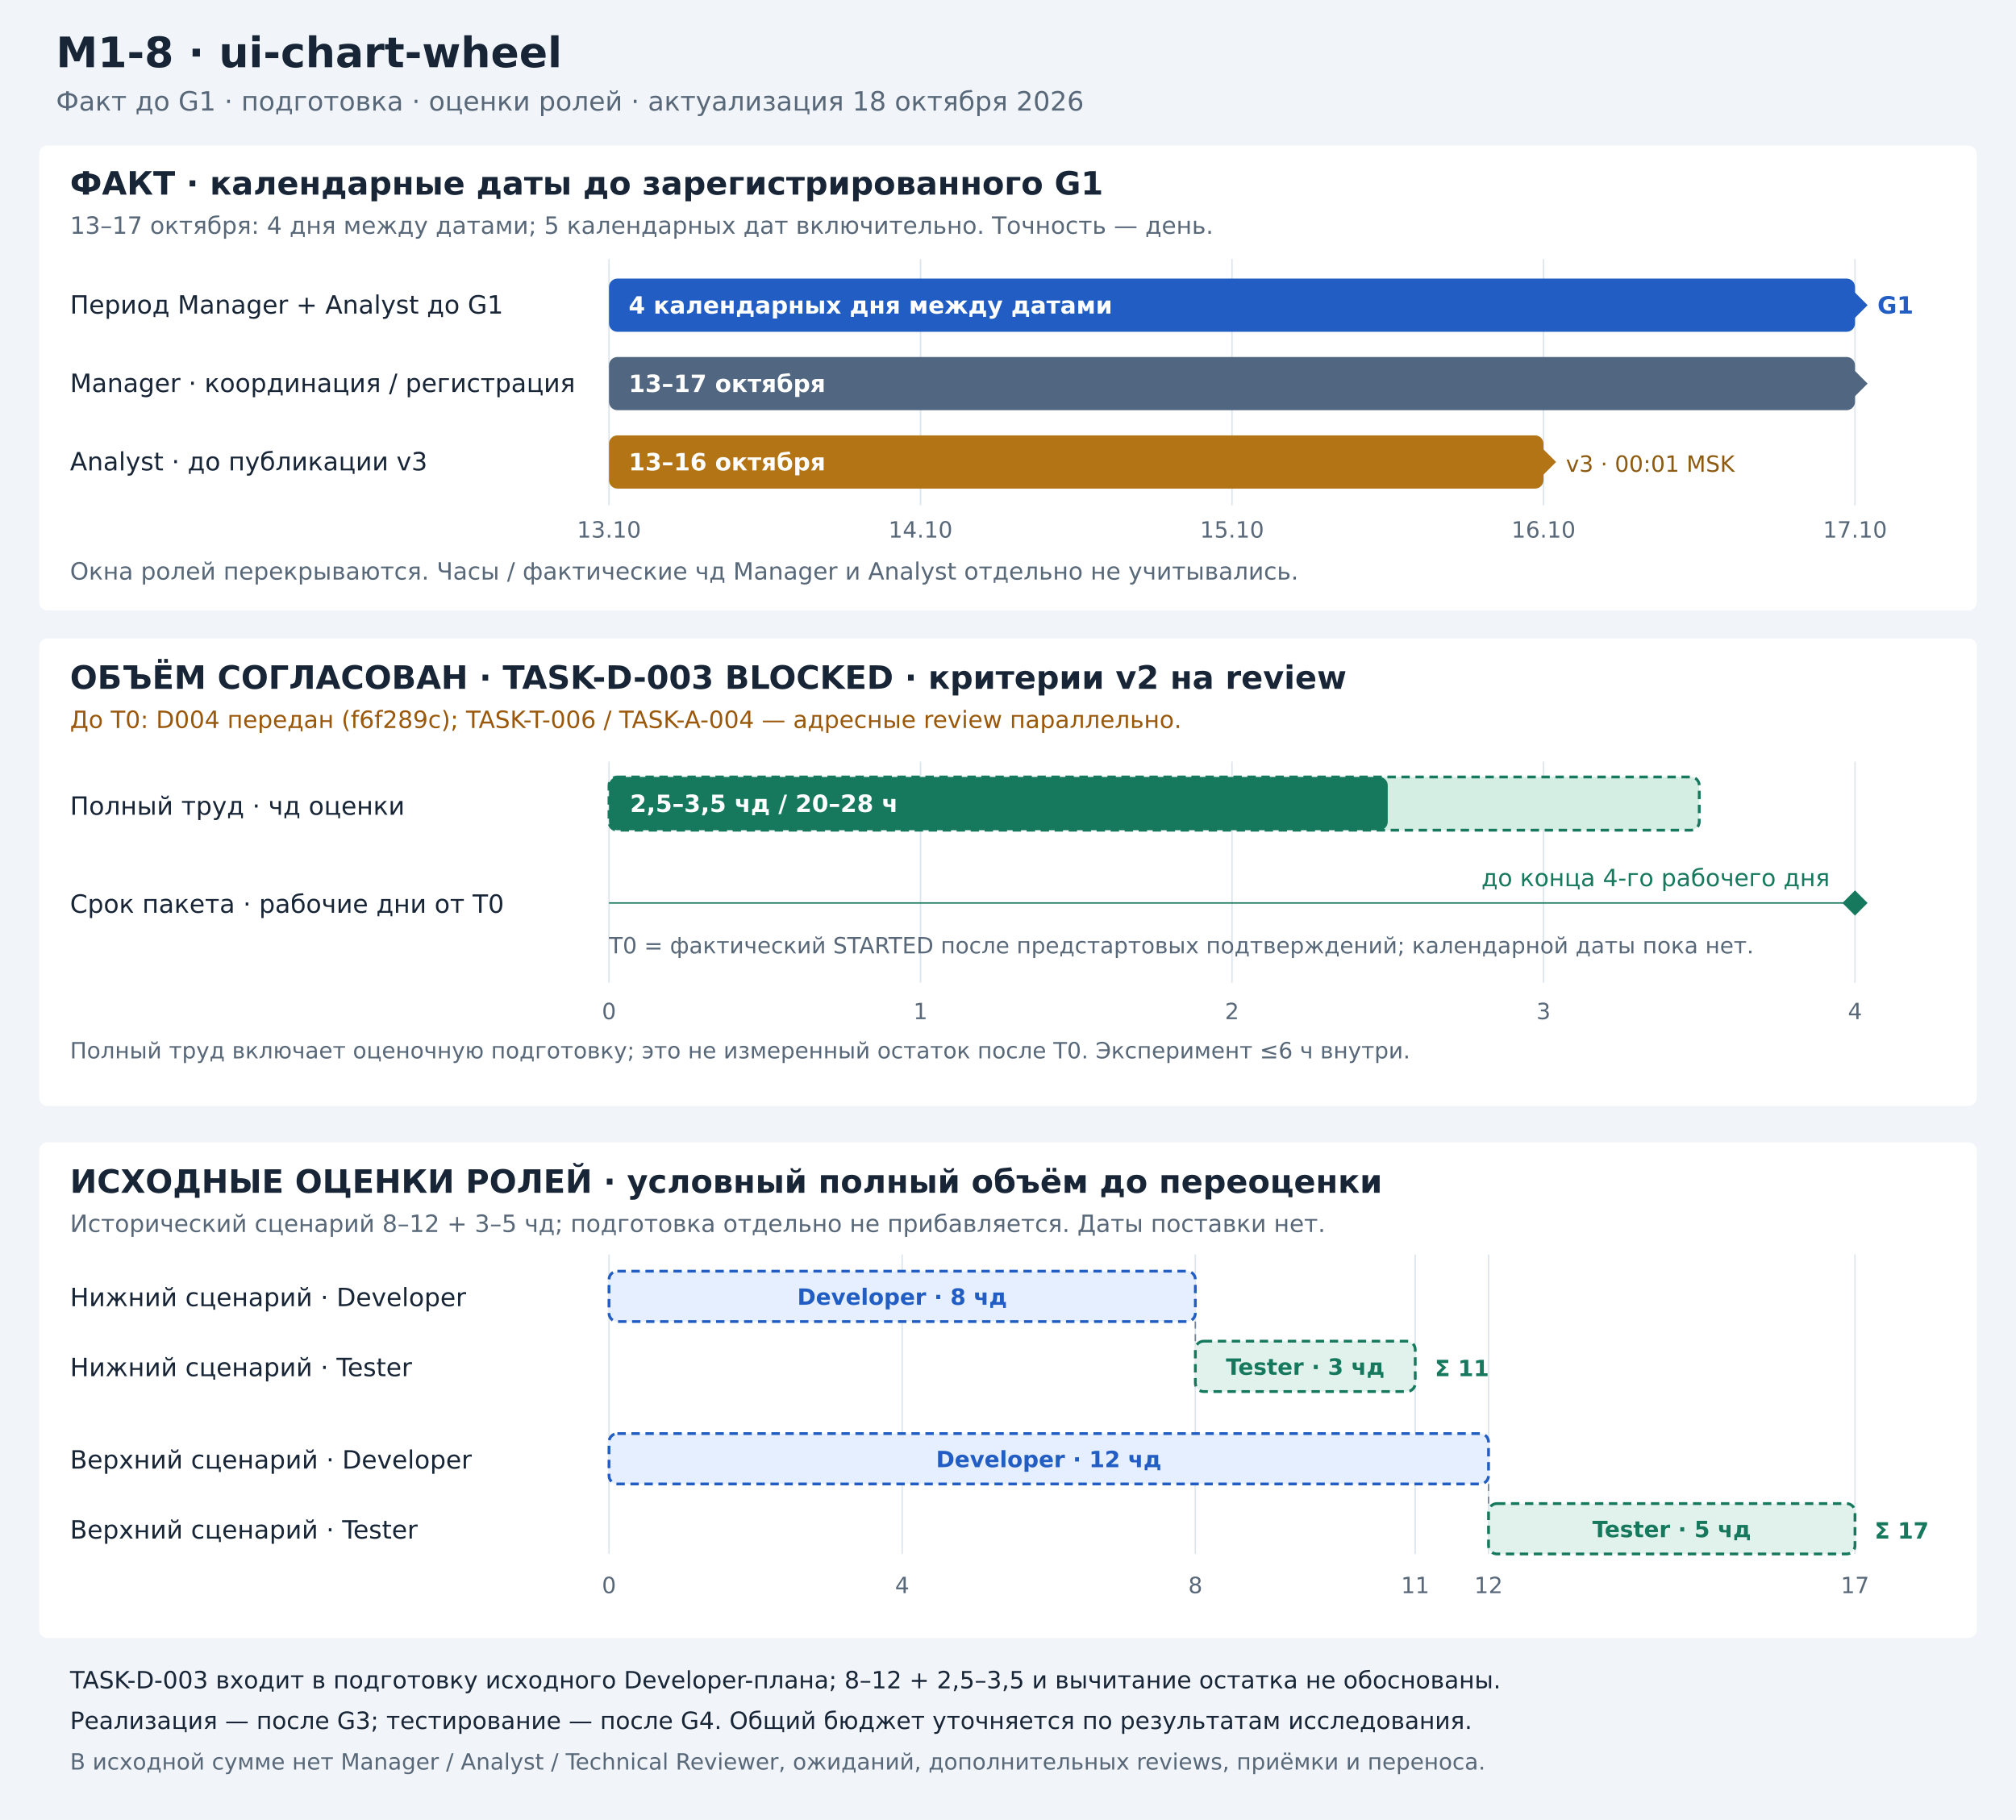
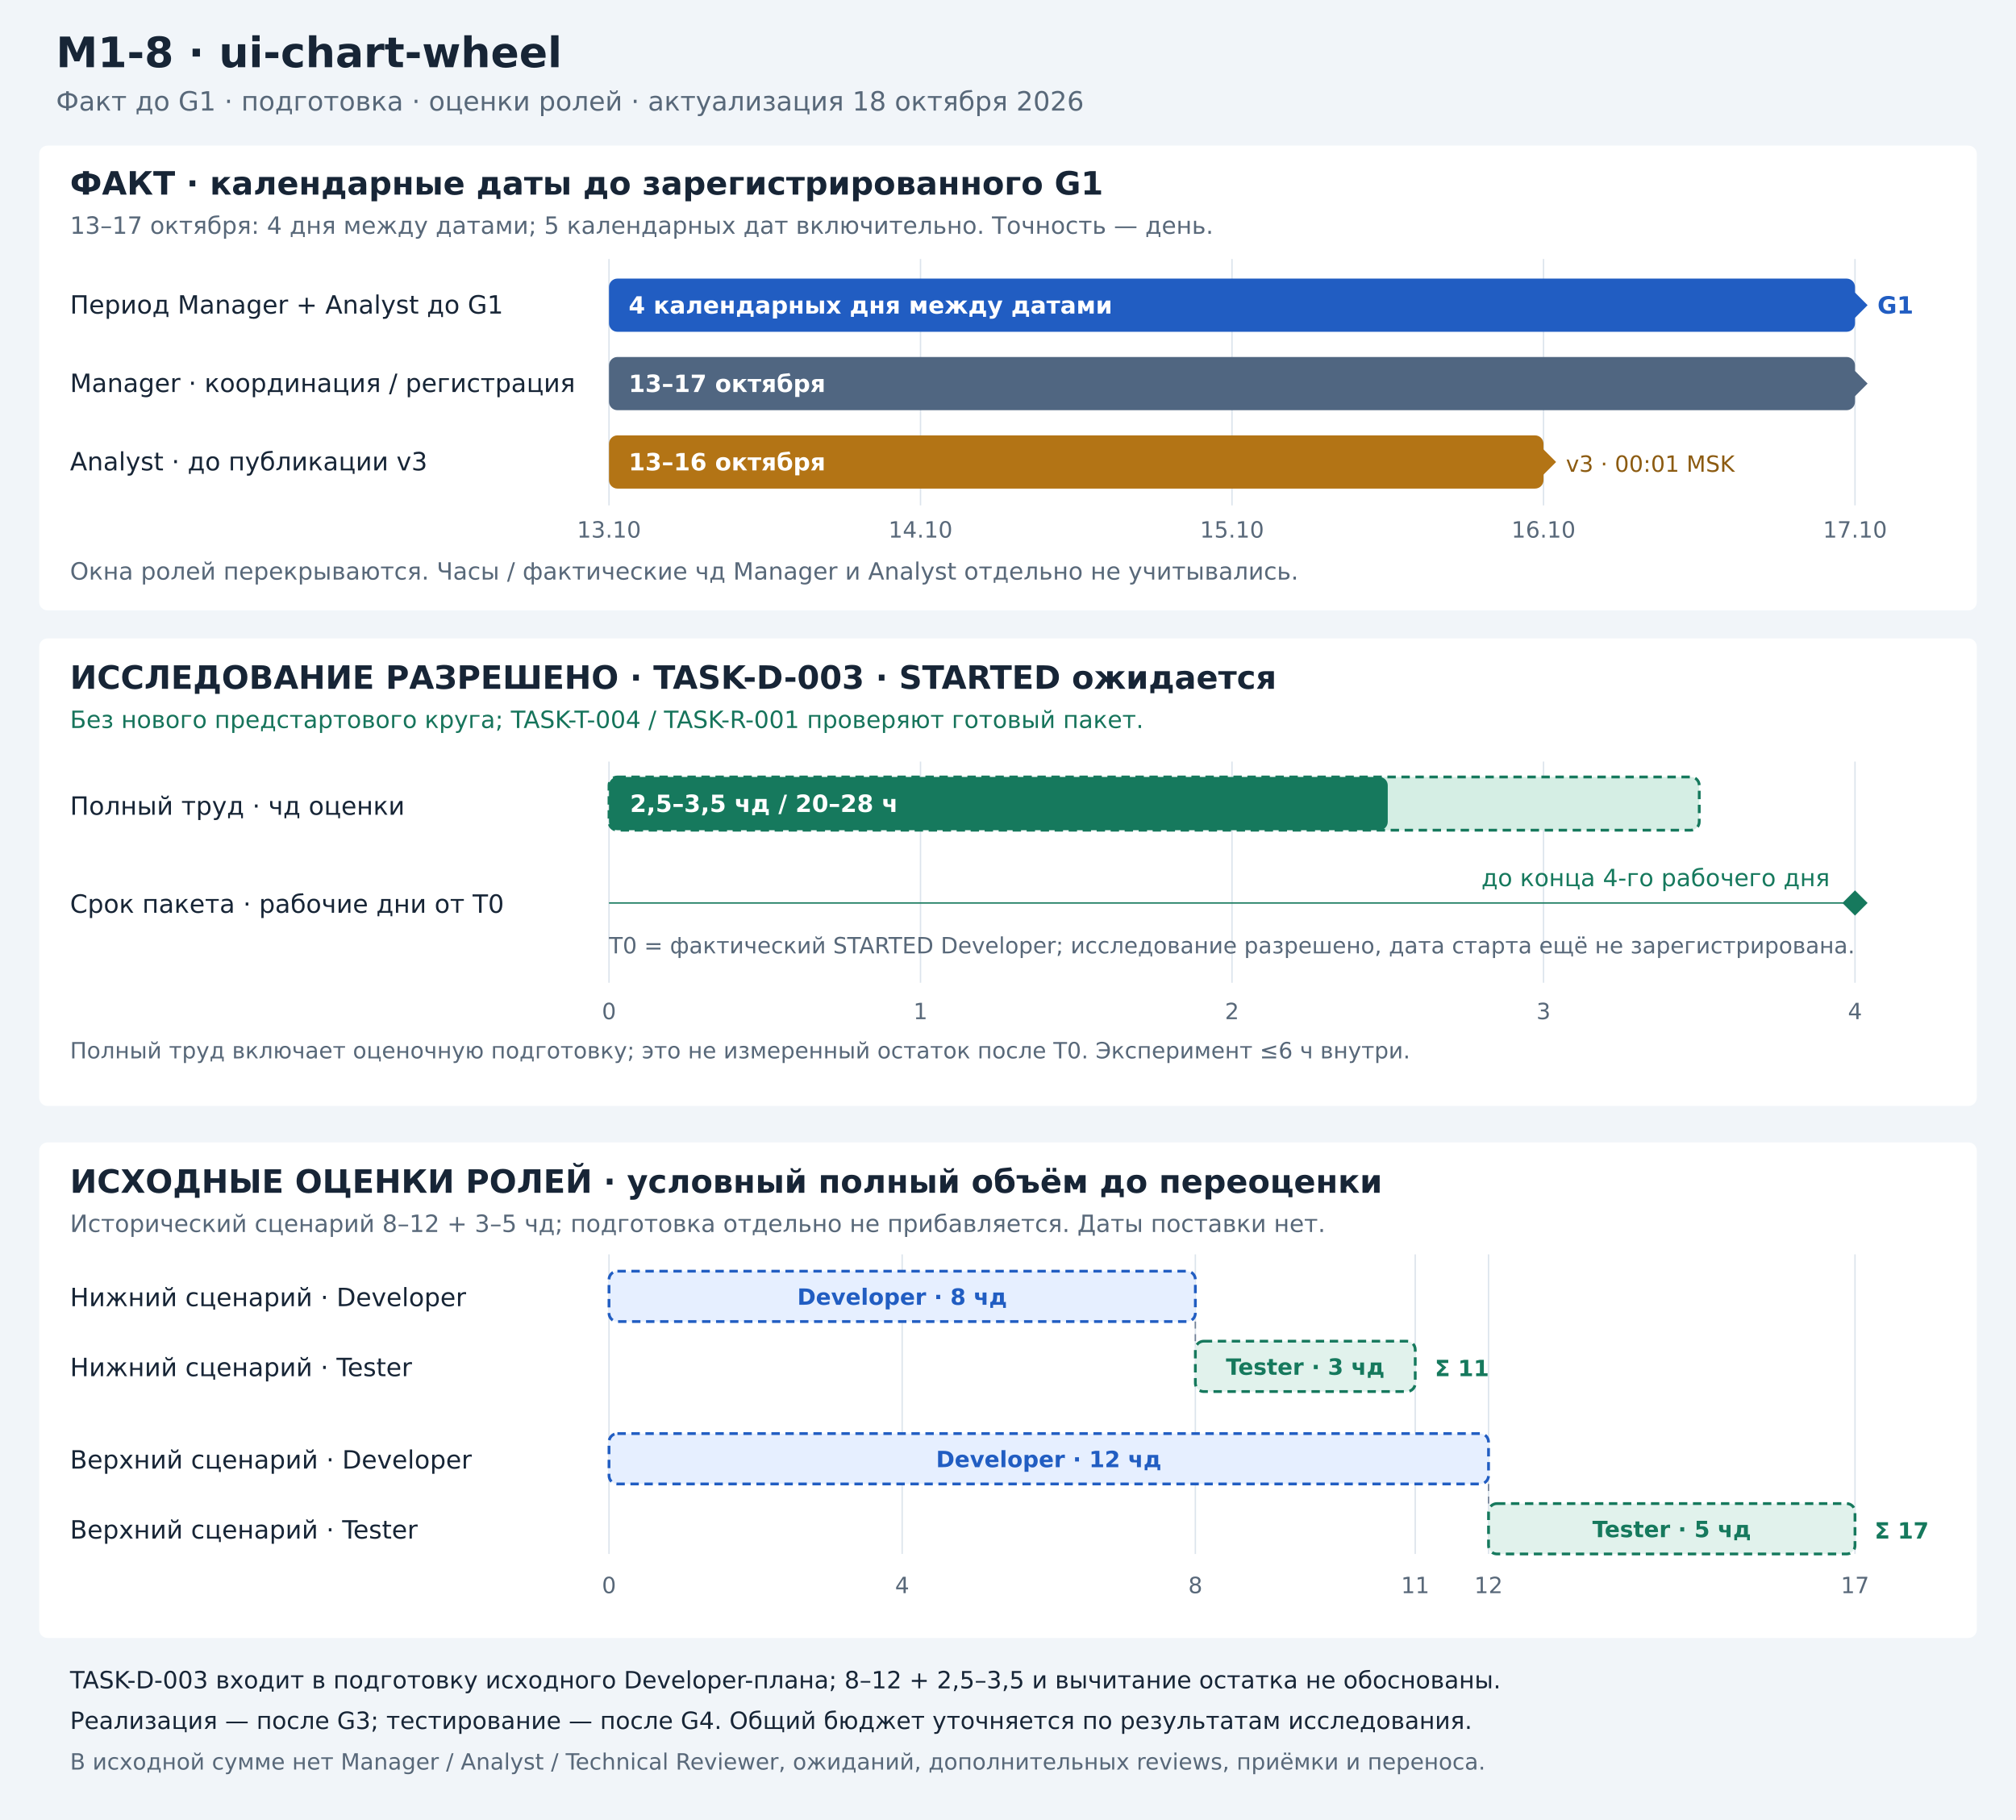
<svg xmlns="http://www.w3.org/2000/svg" width="1440" height="1300" viewBox="0 0 1440 1300" role="img" aria-labelledby="title desc">
  <style>text{font-family:"Segoe UI","DejaVu Sans",sans-serif;fill:#172536} .muted{fill:#586879} .small{font-size:16px} .label{font-size:18px} .section{font-size:23px;font-weight:650} .grid{stroke:#dce4ec;stroke-width:1} .estimate{stroke:#215dc2;stroke-dasharray:6 4;stroke-width:2}</style>
  <rect width="1440" height="1300" fill="#f1f5f9" />
  <text x="40" y="48" font-size="30" font-weight="700">M1-8 · ui-chart-wheel</text>
  <text x="40" y="79" font-size="19" style="fill:#586879">Факт до G1 · подготовка · оценки ролей · актуализация 18 октября 2026</text>
  <rect x="28.00" y="104.00" width="1384.00" height="332.00" rx="6" fill="#ffffff" />
  <text x="50" y="139" font-size="23" font-weight="650">ФАКТ · календарные даты до зарегистрированного G1</text>
  <text x="50" y="167" font-size="17" style="fill:#586879">13–17 октября: 4 дня между датами; 5 календарных дат включительно. Точность — день.</text>
  <line x1="435.00" y1="185.00" x2="435.00" y2="361.00" stroke="#dce4ec" />
  <text x="435.0" y="384" font-size="16" style="fill:#586879" text-anchor="middle">13.10</text>
  <line x1="657.50" y1="185.00" x2="657.50" y2="361.00" stroke="#dce4ec" />
  <text x="657.5" y="384" font-size="16" style="fill:#586879" text-anchor="middle">14.10</text>
  <line x1="880.00" y1="185.00" x2="880.00" y2="361.00" stroke="#dce4ec" />
  <text x="880.0" y="384" font-size="16" style="fill:#586879" text-anchor="middle">15.10</text>
  <line x1="1102.50" y1="185.00" x2="1102.50" y2="361.00" stroke="#dce4ec" />
  <text x="1102.5" y="384" font-size="16" style="fill:#586879" text-anchor="middle">16.10</text>
  <line x1="1325.00" y1="185.00" x2="1325.00" y2="361.00" stroke="#dce4ec" />
  <text x="1325.0" y="384" font-size="16" style="fill:#586879" text-anchor="middle">17.10</text>
  <text x="50" y="224" font-size="18">Период Manager + Analyst до G1</text>
  <rect x="435.00" y="199.00" width="890.00" height="38.00" rx="6" fill="#215dc2" />
  <text x="449.0" y="224" font-size="17" style="fill:#ffffff" font-weight="600">4 календарных дня между датами</text>
  <path d="M1325.00,209 l9,9 l-9,9 l-9,-9 z" fill="#215dc2" />
  <text x="50" y="280" font-size="18">Manager · координация / регистрация</text>
  <rect x="435.00" y="255.00" width="890.00" height="38.00" rx="6" fill="#506681" />
  <text x="449.0" y="280" font-size="17" style="fill:#ffffff" font-weight="600">13–17 октября</text>
  <path d="M1325.00,265 l9,9 l-9,9 l-9,-9 z" fill="#506681" />
  <text x="50" y="336" font-size="18">Analyst · до публикации v3</text>
  <rect x="435.00" y="311.00" width="667.50" height="38.00" rx="6" fill="#b37415" />
  <text x="449.0" y="336" font-size="17" style="fill:#ffffff" font-weight="600">13–16 октября</text>
  <path d="M1102.50,321 l9,9 l-9,9 l-9,-9 z" fill="#b37415" />
  <text x="1341.0" y="224" font-size="17" style="fill:#215dc2" font-weight="700">G1</text>
  <text x="1118.5" y="337" font-size="16" style="fill:#8c5b11">v3 · 00:01 MSK</text>
  <text x="50" y="414" font-size="17" style="fill:#586879">Окна ролей перекрываются. Часы / фактические чд Manager и Analyst отдельно не учитывались.</text>
  <rect x="28.00" y="456.00" width="1384.00" height="334.00" rx="6" fill="#ffffff" />
-   <text x="50" y="492" font-size="23" font-weight="650">ОБЪЁМ СОГЛАСОВАН · TASK-D-003 BLOCKED · критерии v2 на review</text>
-   <text x="50" y="520" font-size="17" style="fill:#9a580b">До T0: D004 передан (f6f289c); TASK-T-006 / TASK-A-004 — адресные review параллельно.</text>
+   <text x="50" y="492" font-size="23" font-weight="650">ИССЛЕДОВАНИЕ РАЗРЕШЕНО · TASK-D-003 · STARTED ожидается</text>
+   <text x="50" y="520" font-size="17" style="fill:#16745b">Без нового предстартового круга; TASK-T-004 / TASK-R-001 проверяют готовый пакет.</text>
  <line x1="435.00" y1="544.00" x2="435.00" y2="702.00" stroke="#dce4ec" />
  <text x="435.0" y="728" font-size="16" style="fill:#586879" text-anchor="middle">0</text>
  <line x1="657.50" y1="544.00" x2="657.50" y2="702.00" stroke="#dce4ec" />
  <text x="657.5" y="728" font-size="16" style="fill:#586879" text-anchor="middle">1</text>
  <line x1="880.00" y1="544.00" x2="880.00" y2="702.00" stroke="#dce4ec" />
  <text x="880.0" y="728" font-size="16" style="fill:#586879" text-anchor="middle">2</text>
  <line x1="1102.50" y1="544.00" x2="1102.50" y2="702.00" stroke="#dce4ec" />
  <text x="1102.5" y="728" font-size="16" style="fill:#586879" text-anchor="middle">3</text>
  <line x1="1325.00" y1="544.00" x2="1325.00" y2="702.00" stroke="#dce4ec" />
  <text x="1325.0" y="728" font-size="16" style="fill:#586879" text-anchor="middle">4</text>
  <text x="50" y="582" font-size="18">Полный труд · чд оценки</text>
  <rect x="435.00" y="555.00" width="778.75" height="38.00" rx="6" fill="#d5eee4" stroke="#16795d" stroke-width="2" stroke-dasharray="6 4" />
  <rect x="435.00" y="555.00" width="556.25" height="38.00" rx="6" fill="#16795d" />
  <text x="450.0" y="580" font-size="17" style="fill:#ffffff" font-weight="650">2,5–3,5 чд / 20–28 ч</text>
  <text x="50" y="652" font-size="18">Срок пакета · рабочие дни от T0</text>
  <line x1="435.00" y1="645.00" x2="1325.00" y2="645.00" stroke="#16795d" />
  <path d="M1325.00,636 l9,9 l-9,9 l-9,-9 z" fill="#16795d" />
  <text x="1307.0" y="633" font-size="17" style="fill:#16795d" text-anchor="end">до конца 4-го рабочего дня</text>
-   <text x="435.0" y="681" font-size="16" style="fill:#586879">T0 = фактический STARTED после предстартовых подтверждений; календарной даты пока нет.</text>
+   <text x="435.0" y="681" font-size="16" style="fill:#586879">T0 = фактический STARTED Developer; исследование разрешено, дата старта ещё не зарегистрирована.</text>
  <text x="50" y="756" font-size="16" style="fill:#586879">Полный труд включает оценочную подготовку; это не измеренный остаток после T0. Эксперимент ≤6 ч внутри.</text>
  <rect x="28.00" y="816.00" width="1384.00" height="354.00" rx="6" fill="#ffffff" />
  <text x="50" y="852" font-size="23" font-weight="650">ИСХОДНЫЕ ОЦЕНКИ РОЛЕЙ · условный полный объём до переоценки</text>
  <text x="50" y="880" font-size="17" style="fill:#586879">Исторический сценарий 8–12 + 3–5 чд; подготовка отдельно не прибавляется. Даты поставки нет.</text>
  <line x1="435.00" y1="896.00" x2="435.00" y2="1110.00" stroke="#dce4ec" />
  <text x="435.0" y="1138" font-size="16" style="fill:#586879" text-anchor="middle">0</text>
  <line x1="644.41" y1="896.00" x2="644.41" y2="1110.00" stroke="#dce4ec" />
  <text x="644.412" y="1138" font-size="16" style="fill:#586879" text-anchor="middle">4</text>
  <line x1="853.82" y1="896.00" x2="853.82" y2="1110.00" stroke="#dce4ec" />
  <text x="853.824" y="1138" font-size="16" style="fill:#586879" text-anchor="middle">8</text>
  <line x1="1010.88" y1="896.00" x2="1010.88" y2="1110.00" stroke="#dce4ec" />
  <text x="1010.882" y="1138" font-size="16" style="fill:#586879" text-anchor="middle">11</text>
  <line x1="1063.24" y1="896.00" x2="1063.24" y2="1110.00" stroke="#dce4ec" />
  <text x="1063.235" y="1138" font-size="16" style="fill:#586879" text-anchor="middle">12</text>
  <line x1="1325.00" y1="896.00" x2="1325.00" y2="1110.00" stroke="#dce4ec" />
  <text x="1325.0" y="1138" font-size="16" style="fill:#586879" text-anchor="middle">17</text>
  <text x="50" y="933" font-size="18">Нижний сценарий · Developer</text>
  <rect x="435.00" y="908.00" width="418.82" height="36.00" rx="6" fill="#e6efff" stroke="#215dc2" stroke-width="2" stroke-dasharray="6 4" />
  <text x="644.412" y="932" font-size="16" style="fill:#215dc2" font-weight="650" text-anchor="middle">Developer · 8 чд</text>
  <text x="50" y="983" font-size="18">Нижний сценарий · Tester</text>
  <rect x="853.82" y="958.00" width="157.06" height="36.00" rx="6" fill="#e1f2ec" stroke="#16795d" stroke-width="2" stroke-dasharray="6 4" />
  <text x="932.353" y="982" font-size="16" style="fill:#16795d" font-weight="650" text-anchor="middle">Tester · 3 чд</text>
  <text x="50" y="1049" font-size="18">Верхний сценарий · Developer</text>
  <rect x="435.00" y="1024.00" width="628.24" height="36.00" rx="6" fill="#e6efff" stroke="#215dc2" stroke-width="2" stroke-dasharray="6 4" />
  <text x="749.118" y="1048" font-size="16" style="fill:#215dc2" font-weight="650" text-anchor="middle">Developer · 12 чд</text>
  <text x="50" y="1099" font-size="18">Верхний сценарий · Tester</text>
  <rect x="1063.24" y="1074.00" width="261.76" height="36.00" rx="6" fill="#e1f2ec" stroke="#16795d" stroke-width="2" stroke-dasharray="6 4" />
  <text x="1194.118" y="1098" font-size="16" style="fill:#16795d" font-weight="650" text-anchor="middle">Tester · 5 чд</text>
  <line x1="853.82" y1="944.00" x2="853.82" y2="958.00" stroke="#738297" stroke-dasharray="5 4" />
  <line x1="1063.24" y1="1060.00" x2="1063.24" y2="1074.00" stroke="#738297" stroke-dasharray="5 4" />
  <text x="1024.882" y="983" font-size="16" style="fill:#16795d" font-weight="650">Σ 11</text>
  <text x="1339.0" y="1099" font-size="16" style="fill:#16795d" font-weight="650">Σ 17</text>
  <text x="50" y="1206" font-size="17">TASK-D-003 входит в подготовку исходного Developer-плана; 8–12 + 2,5–3,5 и вычитание остатка не обоснованы.</text>
  <text x="50" y="1235" font-size="17">Реализация — после G3; тестирование — после G4. Общий бюджет уточняется по результатам исследования.</text>
  <text x="50" y="1264" font-size="16" style="fill:#586879">В исходной сумме нет Manager / Analyst / Technical Reviewer, ожиданий, дополнительных reviews, приёмки и переноса.</text>
</svg>
